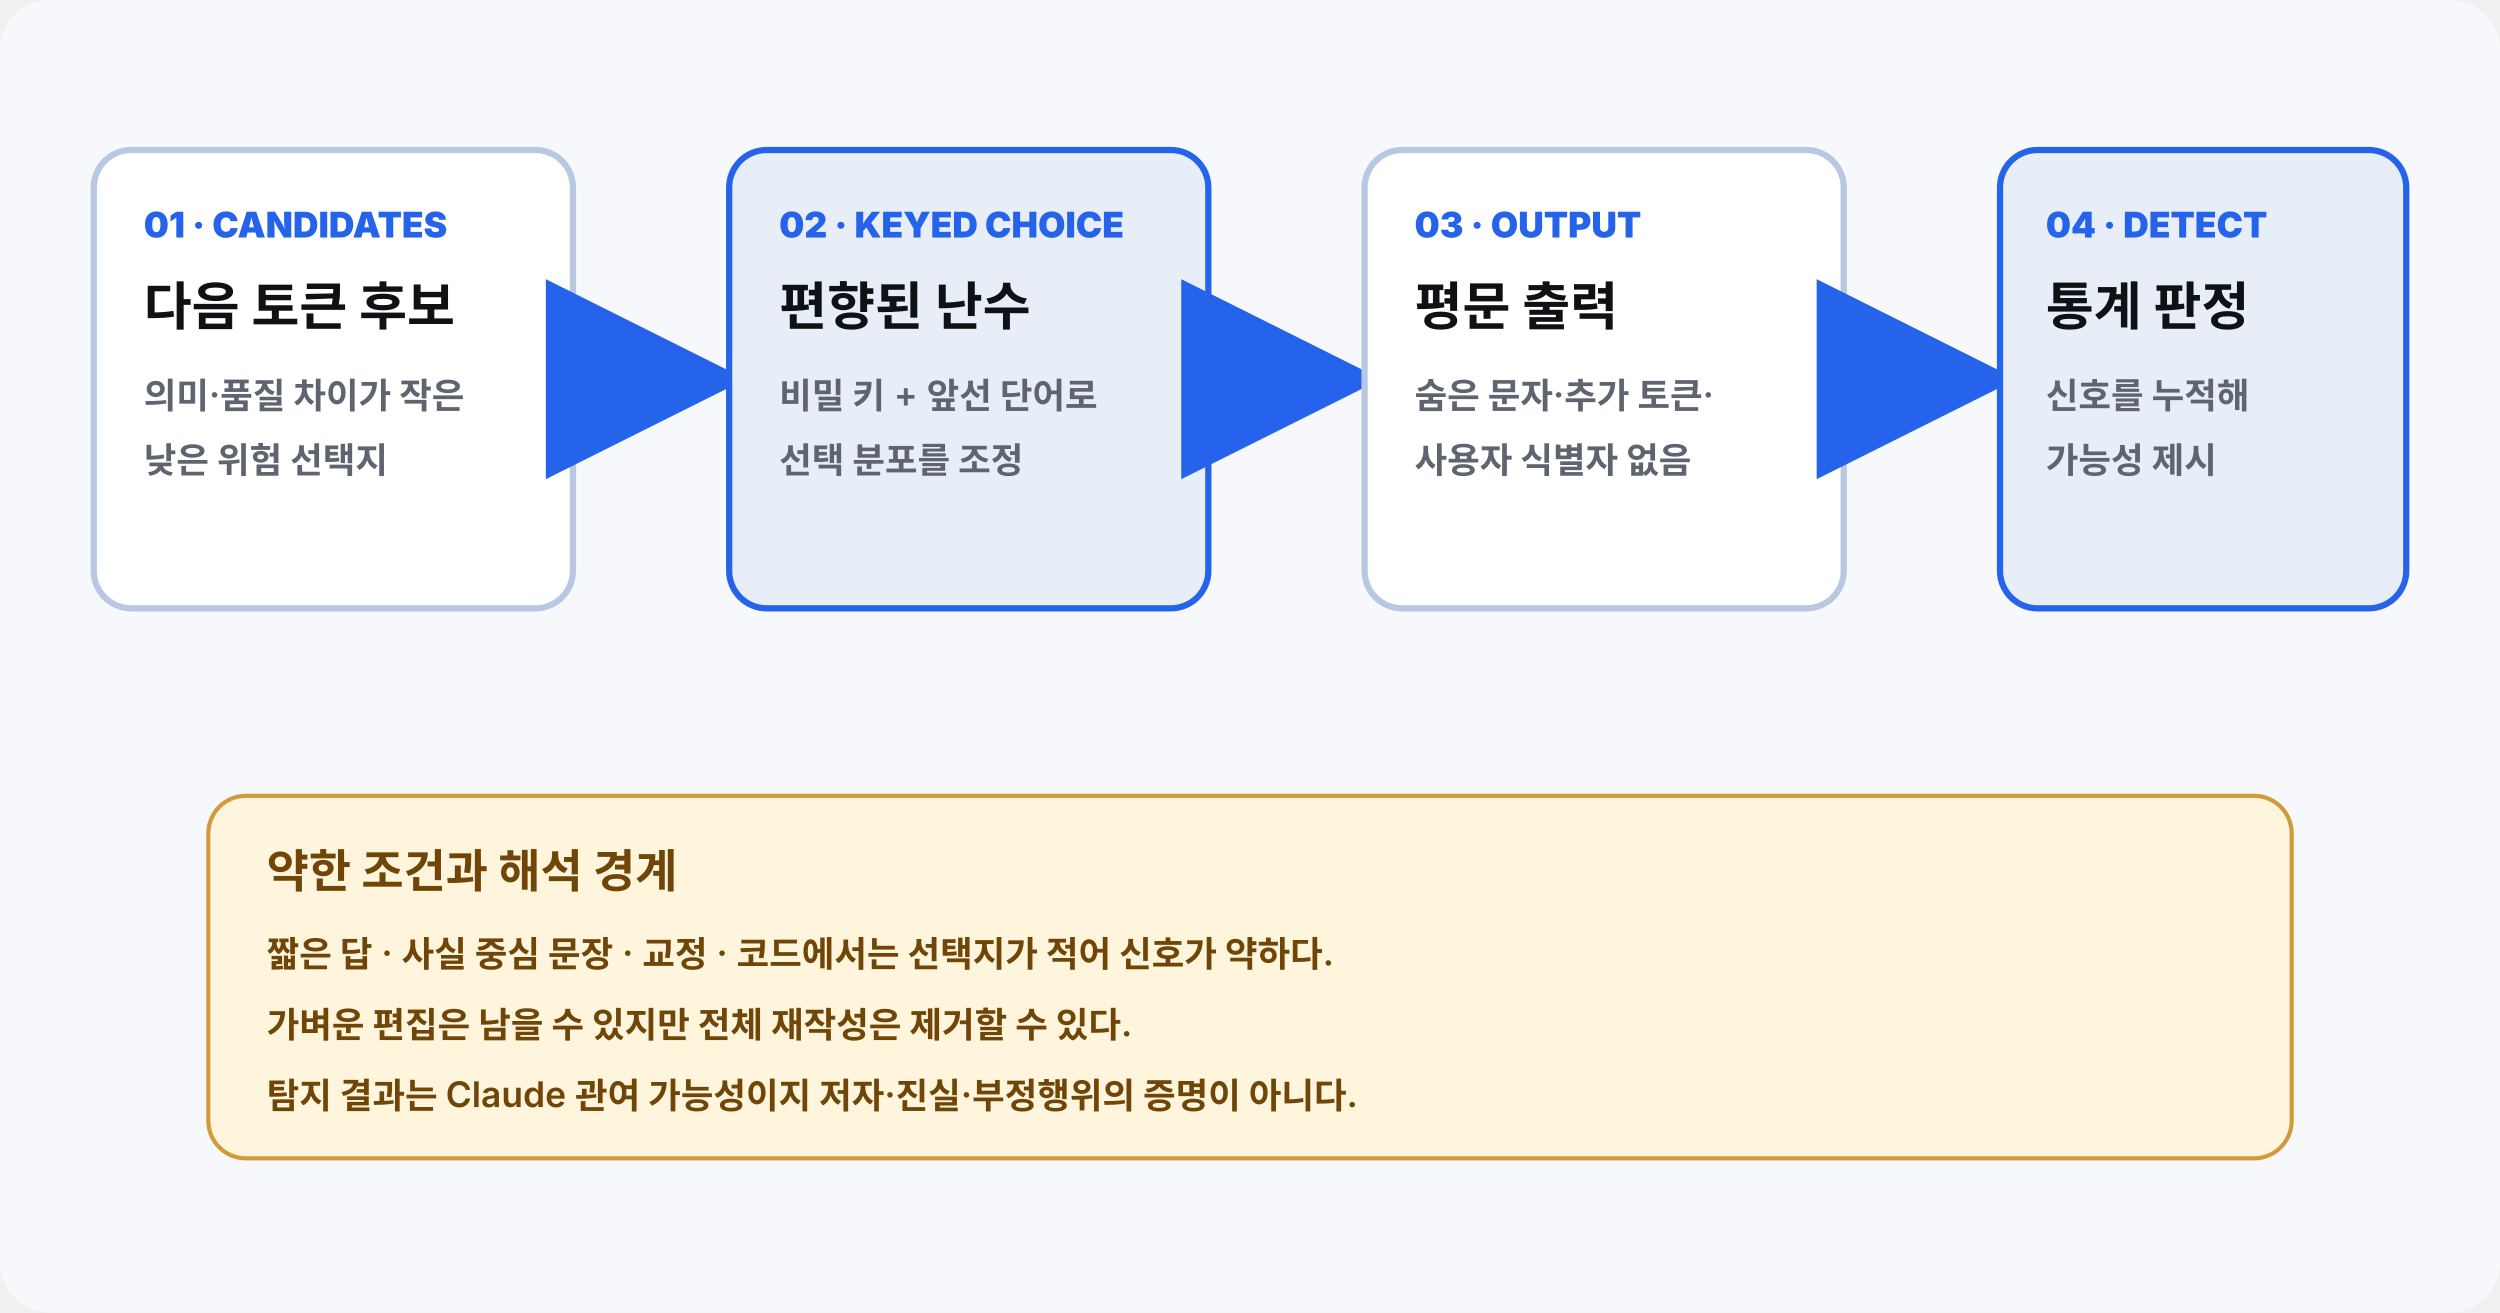
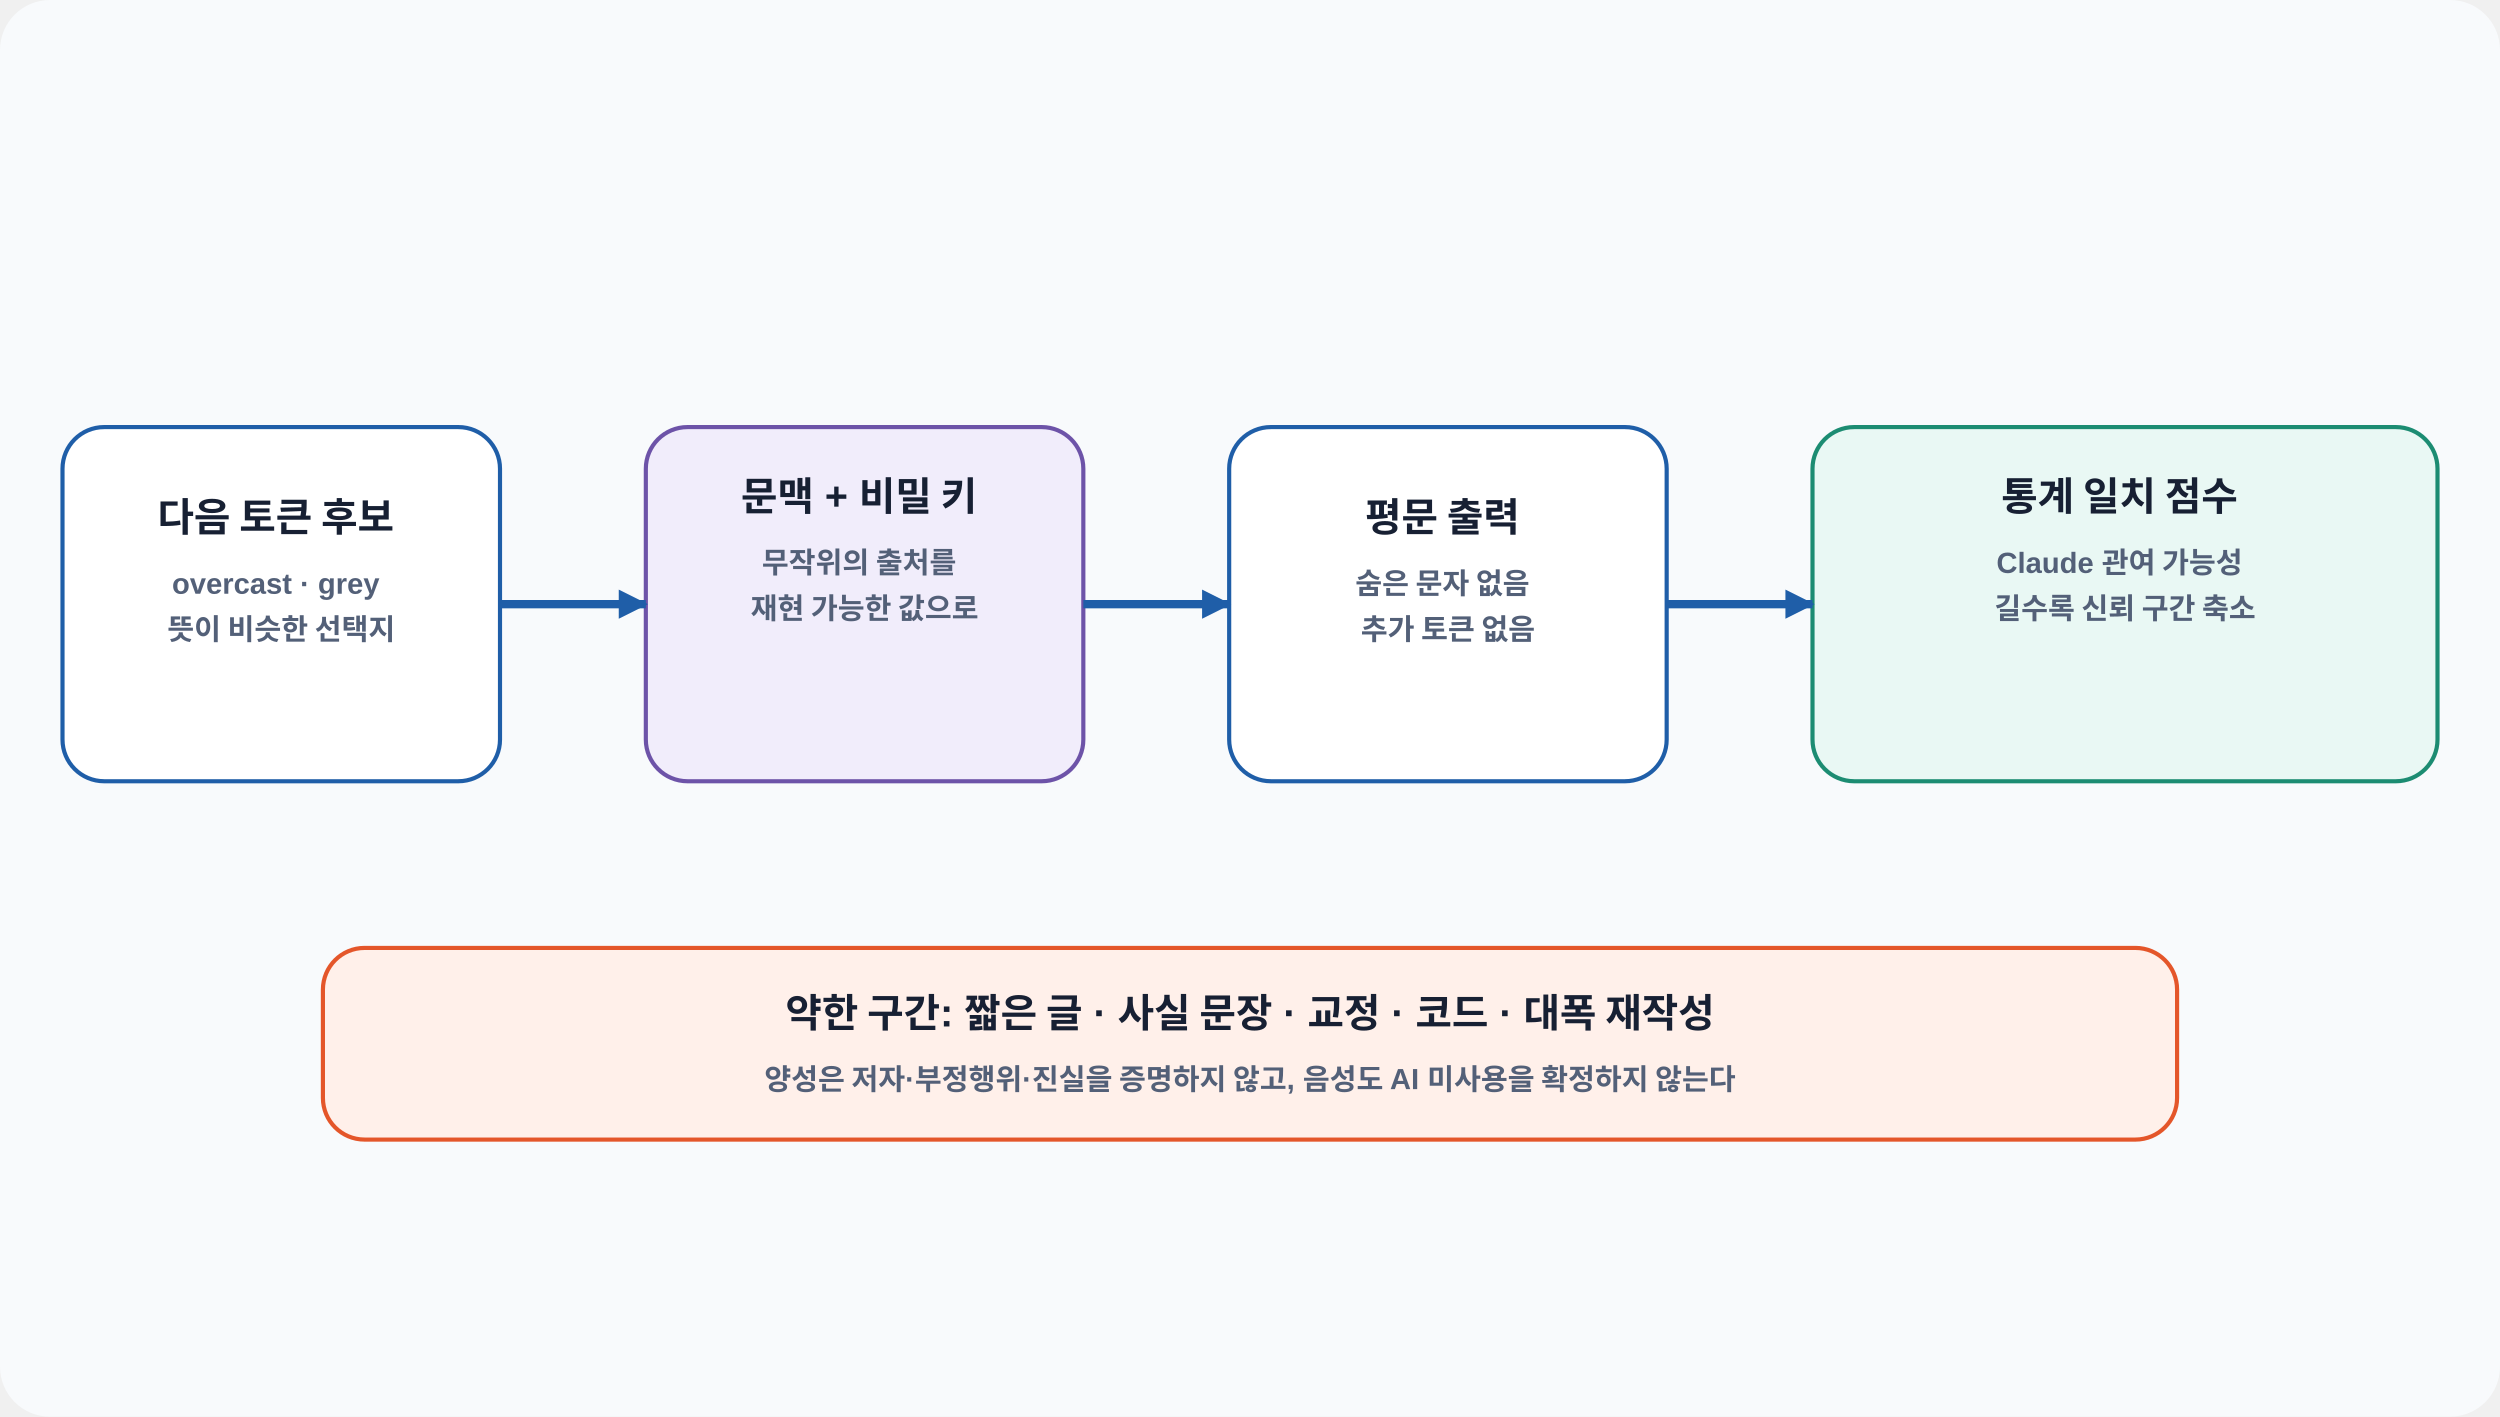
- <svg xmlns="http://www.w3.org/2000/svg" viewBox="0 0 1200 630" role="img" aria-labelledby="title desc">
+ <svg xmlns="http://www.w3.org/2000/svg" viewBox="0 0 1200 680" role="img">
  <defs>
-     <marker id="arrow" viewBox="0 0 12 12" refX="11" refY="6" markerWidth="12" markerHeight="12" orient="auto">
-       <path d="M0 0L12 6L0 12Z" fill="#2563eb" />
+     <marker id="arrow" markerWidth="14" markerHeight="14" refX="13" refY="7" orient="auto" markerUnits="userSpaceOnUse">
+       <path d="M0 0L14 7L0 14Z" fill="#1f5ea8" />
    </marker>
  </defs>
-   <style>
-     .bg{fill:#f7f8fb}.box{fill:#fff;stroke:#b8c8e2;stroke-width:3}.focus{fill:#e8eef8;stroke:#2563eb;stroke-width:3}.n{font:900 17px Inter,'Noto Sans KR',sans-serif;fill:#2563eb}.h{font:900 25px Inter,'Noto Sans KR',sans-serif;fill:#101114}.p{font:600 17px Inter,'Noto Sans KR',sans-serif;fill:#5f6570}.arrow{fill:none;stroke:#2563eb;stroke-width:8;marker-end:url(#arrow)}.weak{fill:#fff4dc;stroke:#d29a3a;stroke-width:2}.wh{font:900 22px Inter,'Noto Sans KR',sans-serif;fill:#6f4607}.wp{font:600 17px Inter,'Noto Sans KR',sans-serif;fill:#6f4607}
-   </style>
-   <rect class="bg" width="1200" height="630" rx="24" />
-   <g transform="translate(45 72)">
-     <rect class="box" width="230" height="220" rx="18" />
-     <text class="n" x="24" y="42">01 · CANDIDATES</text>
-     <text class="h" x="24" y="84">다음 토큰 후보</text>
-     <text class="p" x="24" y="124">의미·품질 차이가 작은</text>
-     <text class="p" x="24" y="155">낮은 위험 선택지</text>
+   <style>.bg{fill:#f8fafc}.node{fill:#fff;stroke:#1f5ea8;stroke-width:2}.key{fill:#f1edfb;stroke:#6d53a8;stroke-width:2}.score{fill:#e9f8f4;stroke:#1c8c72;stroke-width:2}.t{font-family:Arial,'Noto Sans KR',sans-serif;font-size:19px;font-weight:850;fill:#172033}.s{font-family:Arial,'Noto Sans KR',sans-serif;font-size:14px;font-weight:650;fill:#536078}.line{stroke:#1f5ea8;stroke-width:4;fill:none}.weak{fill:#fff0ea;stroke:#e4562a;stroke-width:2}</style>
+   <rect class="bg" width="1200" height="680" rx="24" />
+   <rect class="node" x="30" y="205" width="210" height="170" rx="20" />
+   <rect class="key" x="310" y="205" width="210" height="170" rx="20" />
+   <rect class="node" x="590" y="205" width="210" height="170" rx="20" />
+   <rect class="score" x="870" y="205" width="300" height="170" rx="20" />
+   <g class="t" text-anchor="middle">
+     <text x="135" y="255">
+       <tspan x="135">다음 토큰 후보</tspan>
+       <tspan class="s" x="135" dy="30">overcast · grey</tspan>
+       <tspan class="s" x="135" dy="22">뜻이 비슷한 선택지</tspan>
+     </text>
+     <text x="415" y="245">
+       <tspan x="415">문맥 + 비밀 키</tspan>
+       <tspan class="s" x="415" dy="30">무작위의 출처를</tspan>
+       <tspan class="s" x="415" dy="22">재현 가능한 값으로</tspan>
+     </text>
+     <text x="695" y="255">
+       <tspan x="695">평문 출력</tspan>
+       <tspan class="s" x="695" dy="30">숨은 문자 없음</tspan>
+       <tspan class="s" x="695" dy="22">추가 토큰 없음</tspan>
+     </text>
+     <text x="1020" y="245">
+       <tspan x="1020">통계 일치 점수</tspan>
+       <tspan class="s" x="1020" dy="30">Claude 관여 가능성</tspan>
+       <tspan class="s" x="1020" dy="22">길수록 신뢰 구간 축소</tspan>
+     </text>
  </g>
-   <path class="arrow" d="M275 182H350" />
-   <g transform="translate(350 72)">
-     <rect class="focus" width="230" height="220" rx="18" />
-     <text class="n" x="24" y="42">02 · KEYED CHOICE</text>
-     <text class="h" x="24" y="84">편향된 난수</text>
-     <text class="p" x="24" y="124">비밀 키 + 앞선 단어로</text>
-     <text class="p" x="24" y="155">선택 분포를 조정</text>
+   <g class="line">
+     <line data-connector="true" marker-end="url(#arrow)" x1="240" y1="290" x2="310" y2="290" />
+     <line data-connector="true" marker-end="url(#arrow)" x1="520" y1="290" x2="590" y2="290" />
+     <line data-connector="true" marker-end="url(#arrow)" x1="800" y1="290" x2="870" y2="290" />
  </g>
-   <path class="arrow" d="M580 182H655" />
-   <g transform="translate(655 72)">
-     <rect class="box" width="230" height="220" rx="18" />
-     <text class="n" x="24" y="42">03 · OUTPUT</text>
-     <text class="h" x="24" y="84">평문 출력</text>
-     <text class="p" x="24" y="124">숨은 문자·추가 토큰·</text>
-     <text class="p" x="24" y="155">사용자 식별자 없음</text>
-   </g>
-   <path class="arrow" d="M885 182H960" />
-   <g transform="translate(960 72)">
-     <rect class="focus" width="195" height="220" rx="18" />
-     <text class="n" x="22" y="42">04 · DETECT</text>
-     <text class="h" x="22" y="84">통계 판정</text>
-     <text class="p" x="22" y="124">신호를 누적해</text>
-     <text class="p" x="22" y="155">가능성 제시</text>
-   </g>
-   <g transform="translate(100 382)">
-     <rect class="weak" width="1000" height="174" rx="18" />
-     <text class="wh" x="28" y="44">약한 조건과 해석 경계</text>
-     <text class="wp" x="28" y="82">짧은 답 · 사실 중심 문장 · 교정 · 코드에서는 선택지가 적어 신호가 약하다.</text>
-     <text class="wp" x="28" y="116">가벼운 편집은 남을 수 있지만 전체 재작성은 제거할 수 있다.</text>
-     <text class="wp" x="28" y="150">탐지 결과는 Claude 관여 가능성이지 저자·진실·부정행위의 증명이 아니다.</text>
-   </g>
+   <rect class="weak" x="155" y="455" width="890" height="92" rx="20" />
+   <text class="t" x="600" y="493" text-anchor="middle">약한 구간: 짧은 글 · 사실 문장 · 교정 · 코드 · 대폭 재작성</text>
+   <text class="s" x="600" y="523" text-anchor="middle">양성은 저자·부정행위·진실을 증명하지 않고, 음성도 AI 미사용을 확정하지 않는다</text>
</svg>
